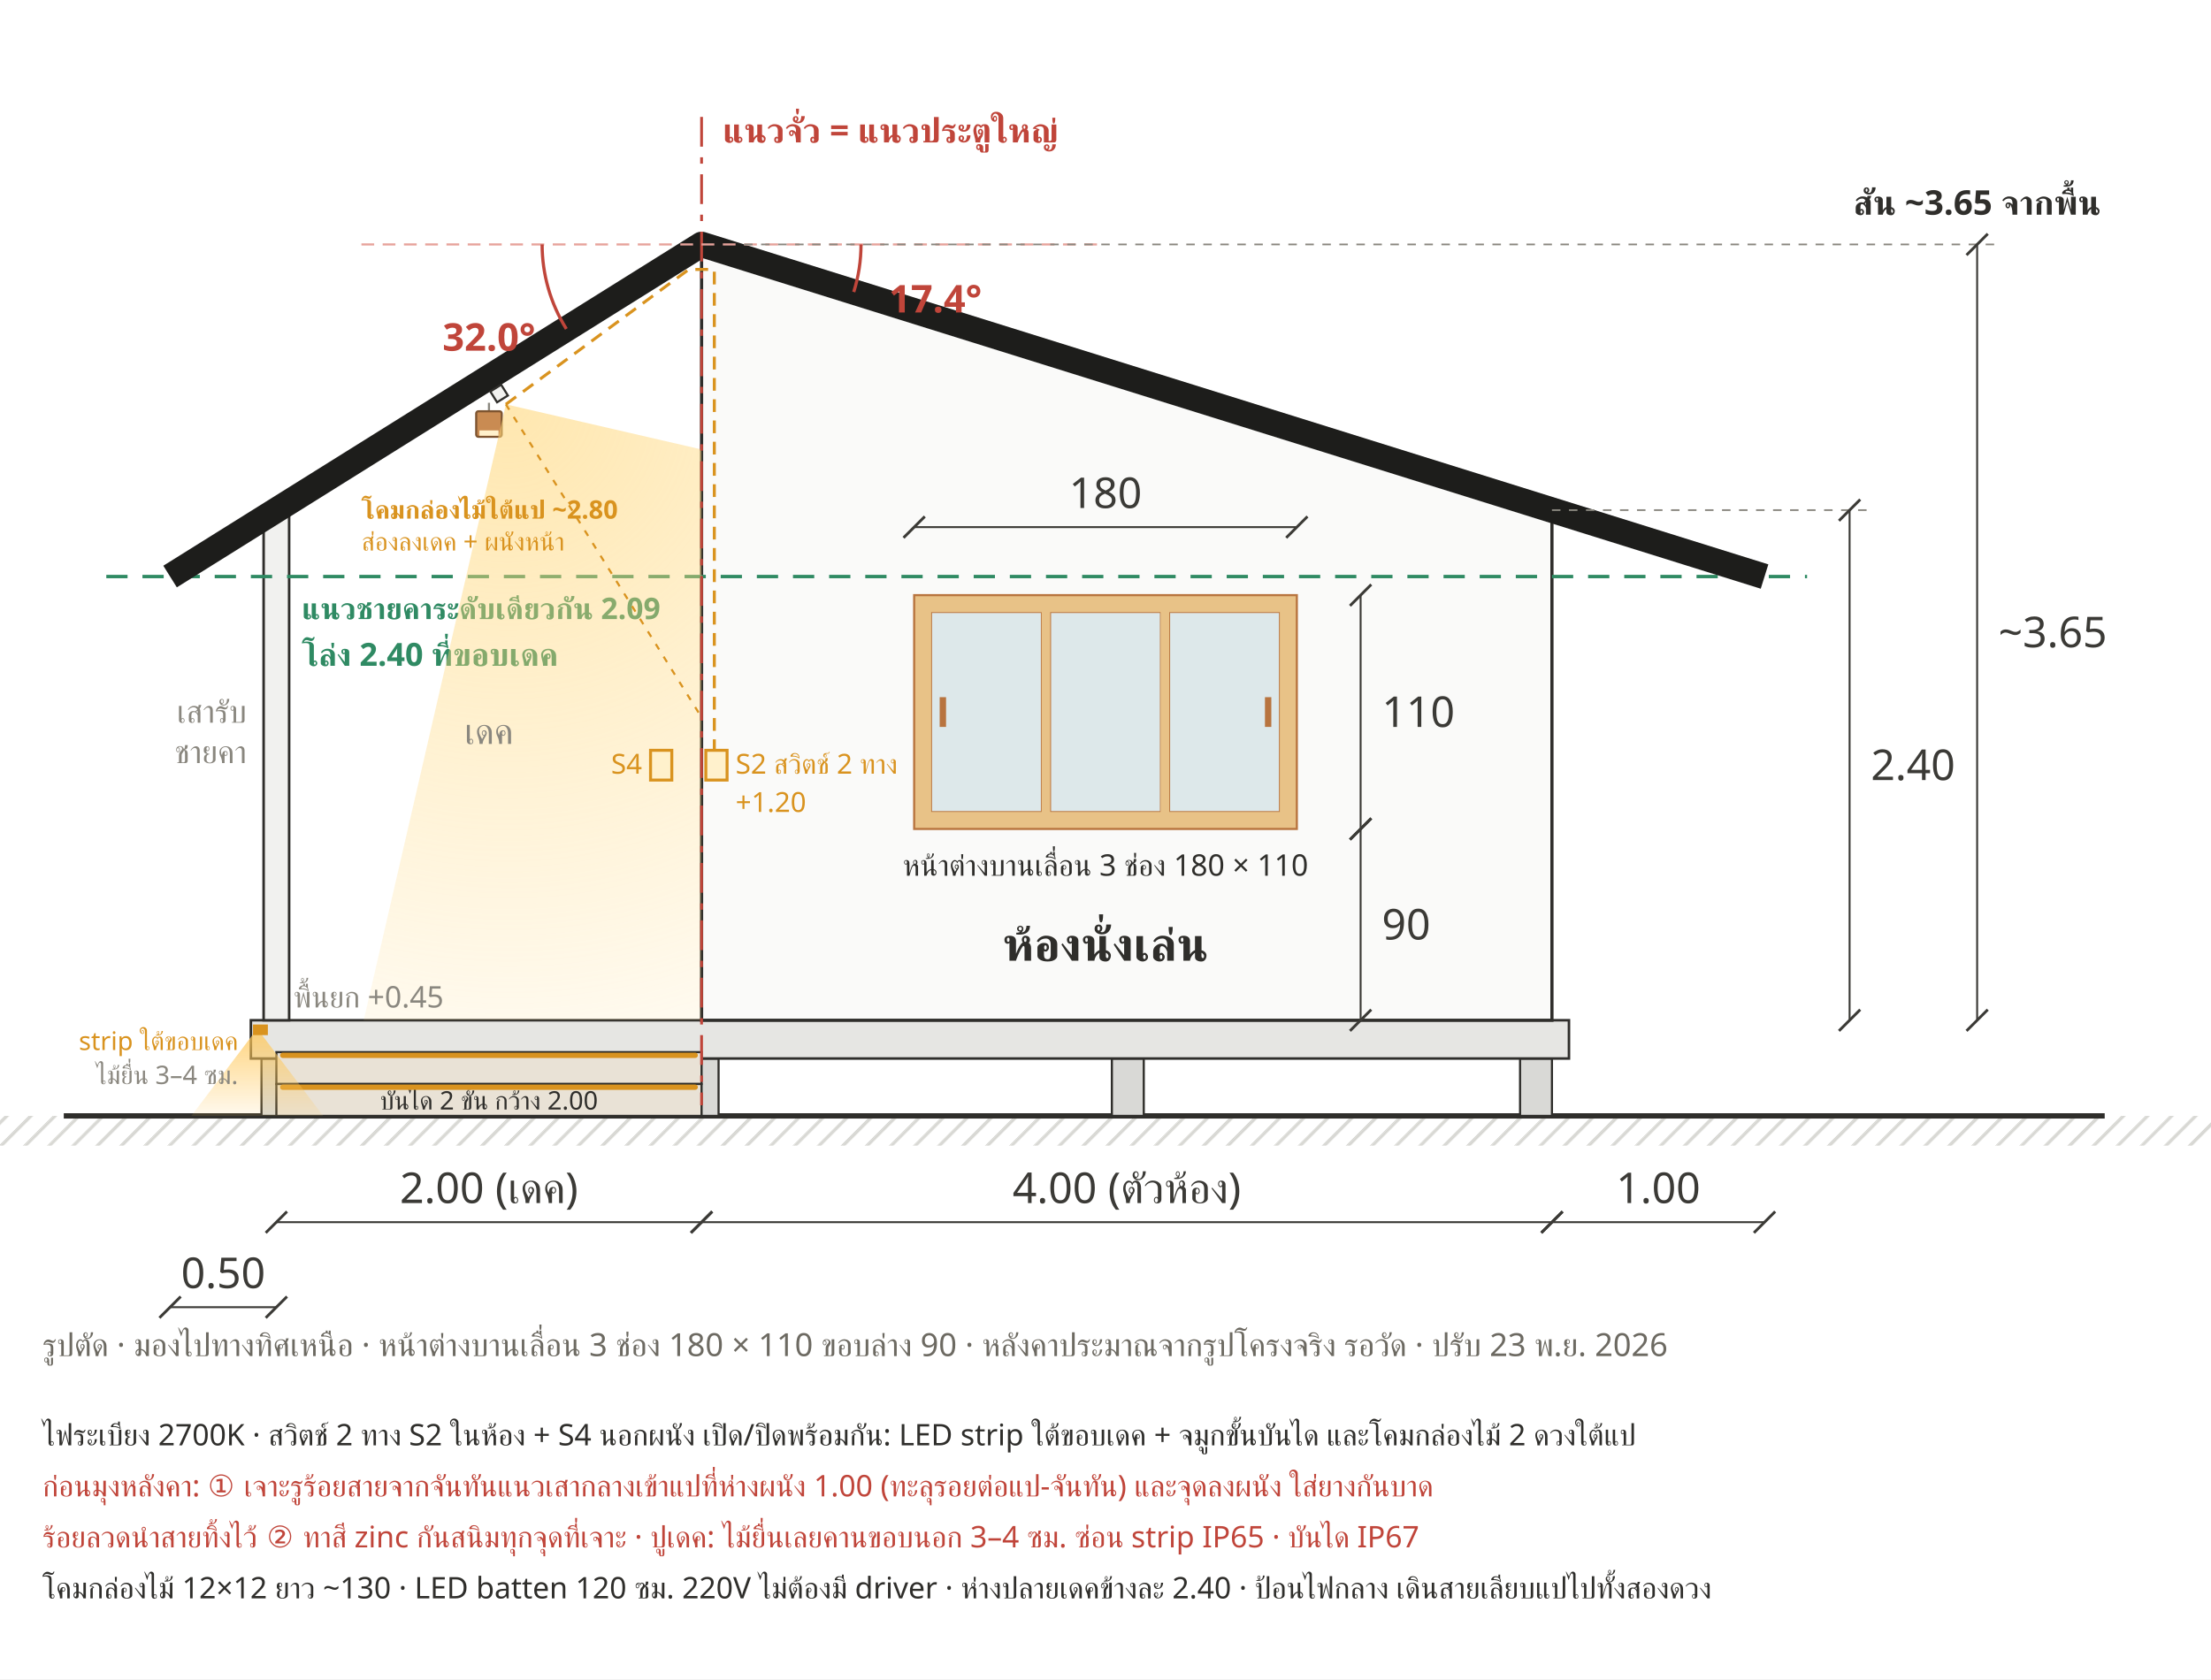
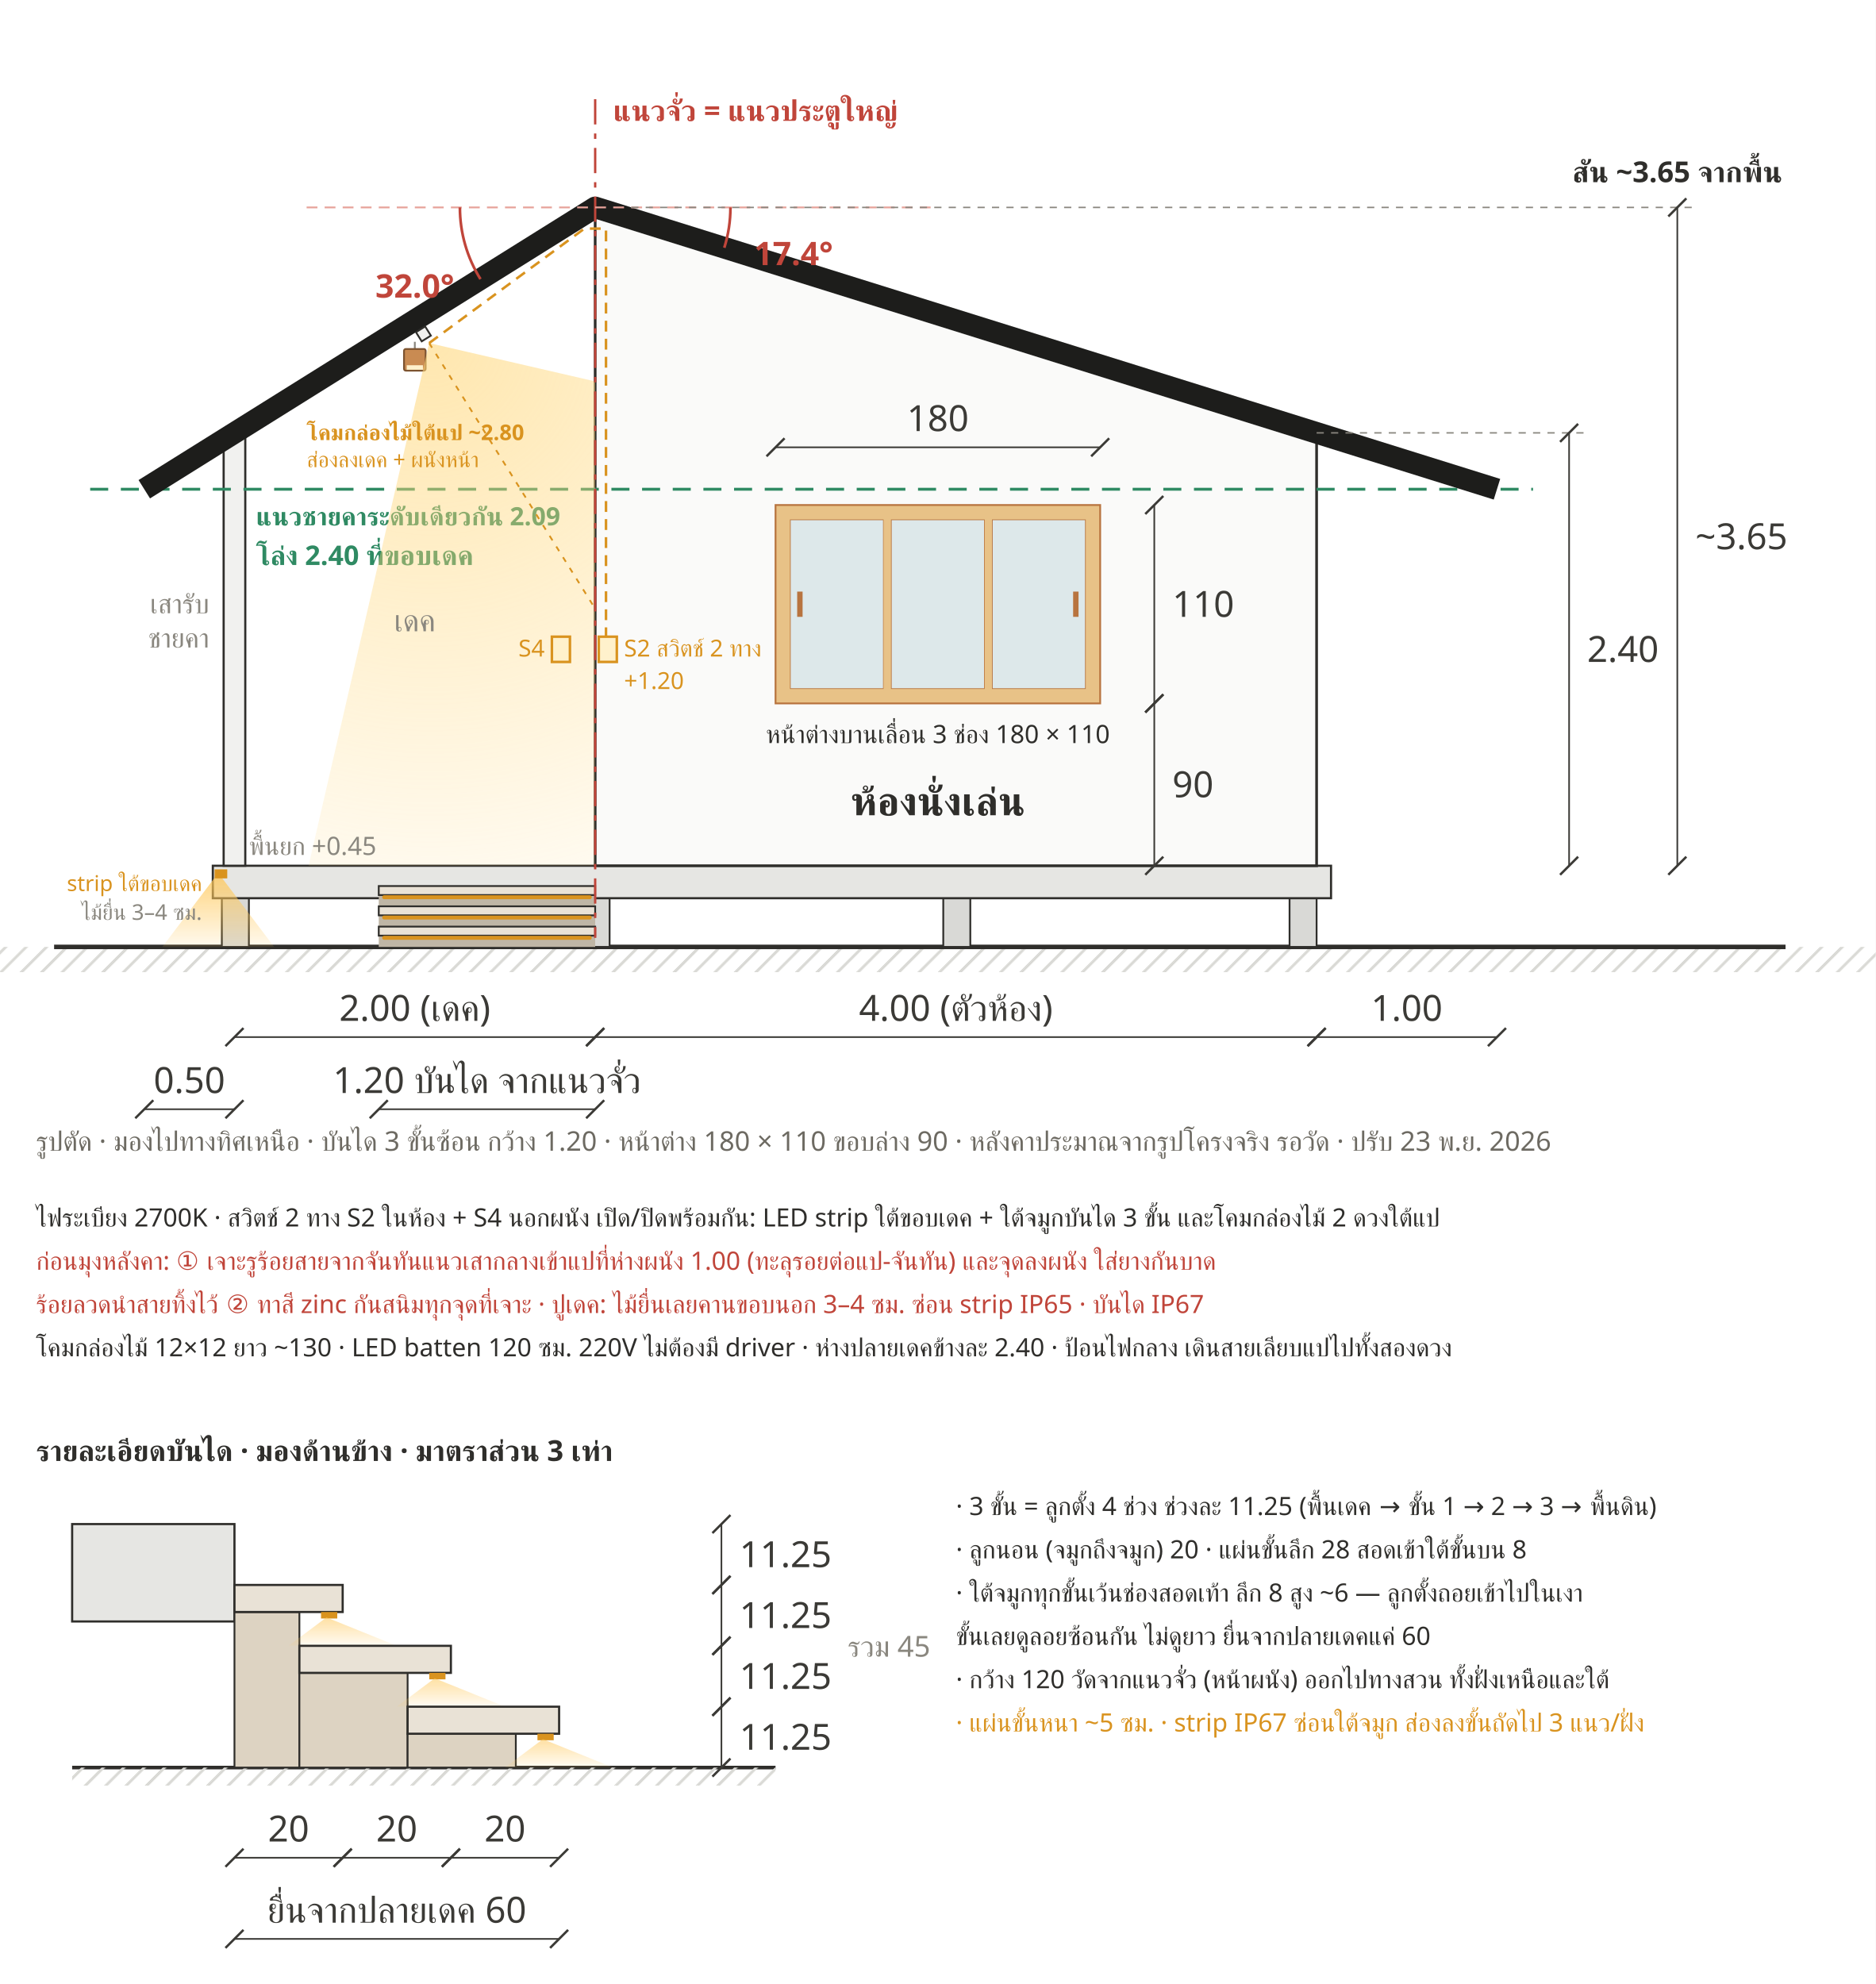
- <svg xmlns="http://www.w3.org/2000/svg" viewBox="-330 -480 1040 790" width="1040" height="790" font-family="Leelawadee UI, Tahoma, sans-serif">
+ <svg xmlns="http://www.w3.org/2000/svg" viewBox="-330 -480 1040 1100" width="1040" height="1100" font-family="Leelawadee UI, Tahoma, sans-serif">
  <defs>
    <radialGradient id="beam" gradientUnits="userSpaceOnUse" cx="-91" cy="-290.5" r="340">
      <stop offset="0" stop-color="#ffd77a" stop-opacity="0.6" />
      <stop offset="1" stop-color="#ffd77a" stop-opacity="0.06" />
    </radialGradient>
    <linearGradient id="wash" x1="0" y1="0" x2="0" y2="1">
      <stop offset="0" stop-color="#ffc85a" stop-opacity="0.8" />
      <stop offset="1" stop-color="#ffc85a" stop-opacity="0.1" />
    </linearGradient>
    <pattern id="ground" width="8" height="8" patternUnits="userSpaceOnUse" patternTransform="rotate(45)">
      <line x1="0" y1="0" x2="0" y2="8" stroke="#d4d4d0" stroke-width="3" />
    </pattern>
  </defs>
-   <rect x="-330" y="-480" width="1040" height="790" fill="#ffffff" />
+   <rect x="-330" y="-480" width="1040" height="1100" fill="#ffffff" />
  <rect x="-330" y="45" width="1040" height="14" fill="url(#ground)" />
  <line x1="-300" y1="45" x2="660" y2="45" stroke="#2f2e2b" stroke-width="2.5" />
  <rect x="-207" y="18" width="15" height="27" fill="#d9d9d6" stroke="#2f2e2b" stroke-width="1" />
  <rect x="-7" y="18" width="15" height="27" fill="#d9d9d6" stroke="#2f2e2b" stroke-width="1" />
  <rect x="193" y="18" width="15" height="27" fill="#d9d9d6" stroke="#2f2e2b" stroke-width="1" />
  <rect x="385" y="18" width="15" height="27" fill="#d9d9d6" stroke="#2f2e2b" stroke-width="1" />
  <rect x="-212" y="0" width="620" height="18" fill="#e6e6e3" stroke="#2f2e2b" stroke-width="1.2" />
-   <rect x="-200" y="15" width="200" height="15" fill="#e9e2d6" stroke="#2f2e2b" stroke-width="1" />
-   <rect x="-200" y="30" width="200" height="15" fill="#e9e2d6" stroke="#2f2e2b" stroke-width="1" />
-   <text x="-100" y="42" font-size="12" font-weight="400" text-anchor="middle" fill="#2f2e2b">บันได 2 ขั้น กว้าง 2.00</text>
-   <line x1="-197" y1="16.5" x2="-3" y2="16.5" stroke="#d9931f" stroke-width="2.5" stroke-linecap="round" />
-   <line x1="-197" y1="31.5" x2="-3" y2="31.5" stroke="#d9931f" stroke-width="2.5" stroke-linecap="round" />
+   <rect x="-120" y="16.25" width="120" height="6.25" fill="#bfb6a6" />
+   <rect x="-120" y="11.25" width="120" height="5" fill="#e9e2d6" stroke="#2f2e2b" stroke-width="1" />
+   <line x1="-117" y1="17.45" x2="-3" y2="17.45" stroke="#d9931f" stroke-width="2.2" stroke-linecap="round" />
+   <rect x="-120" y="27.5" width="120" height="6.25" fill="#bfb6a6" />
+   <rect x="-120" y="22.5" width="120" height="5" fill="#e9e2d6" stroke="#2f2e2b" stroke-width="1" />
+   <line x1="-117" y1="28.7" x2="-3" y2="28.7" stroke="#d9931f" stroke-width="2.2" stroke-linecap="round" />
+   <rect x="-120" y="38.75" width="120" height="6.25" fill="#bfb6a6" />
+   <rect x="-120" y="33.75" width="120" height="5" fill="#e9e2d6" stroke="#2f2e2b" stroke-width="1" />
+   <line x1="-117" y1="39.95" x2="-3" y2="39.95" stroke="#d9931f" stroke-width="2.2" stroke-linecap="round" />
  <path d="M0 0 V-365 L400 -240 V0 Z" fill="#fafaf9" stroke="#2f2e2b" stroke-width="1.5" />
  <rect x="-206" y="-240" width="12" height="240" fill="#f1f1ef" stroke="#2f2e2b" stroke-width="1.2" />
  <rect x="100" y="-200" width="180" height="110" fill="#e8c287" stroke="#b8743f" stroke-width="1" />
  <rect x="108" y="-192" width="52" height="94" fill="#dde8ea" stroke="#b8743f" stroke-width="0.8" />
  <rect x="106" y="-194" width="56" height="98" fill="none" stroke="#e8c287" stroke-width="4" />
  <rect x="164" y="-192" width="52" height="94" fill="#dde8ea" stroke="#b8743f" stroke-width="0.8" />
  <rect x="162" y="-194" width="56" height="98" fill="none" stroke="#e8c287" stroke-width="4" />
  <rect x="220" y="-192" width="52" height="94" fill="#dde8ea" stroke="#b8743f" stroke-width="0.8" />
  <rect x="218" y="-194" width="56" height="98" fill="none" stroke="#e8c287" stroke-width="4" />
  <rect x="112" y="-152" width="3" height="14" fill="#b8743f" />
  <rect x="265" y="-152" width="3" height="14" fill="#b8743f" />
  <text x="190" y="-68" font-size="14" font-weight="400" text-anchor="middle" fill="#2f2e2b">หน้าต่างบานเลื่อน 3 ช่อง 180 × 110</text>
  <text x="190" y="-28" font-size="22" font-weight="600" text-anchor="middle" fill="#2f2e2b">ห้องนั่งเล่น</text>
  <g>
    <line x1="100" y1="-232" x2="280" y2="-232" stroke="#3b3a36" stroke-width="0.9" />
    <line x1="95" y1="-227" x2="105" y2="-237" stroke="#3b3a36" stroke-width="1.3" />
    <line x1="275" y1="-227" x2="285" y2="-237" stroke="#3b3a36" stroke-width="1.3" />
    <text x="190" y="-241" font-size="20" font-weight="500" text-anchor="middle" fill="#3b3a36">180</text>
  </g>
  <g>
    <line x1="310" y1="-200" x2="310" y2="-90" stroke="#3b3a36" stroke-width="0.9" />
    <line x1="305" y1="-195" x2="315" y2="-205" stroke="#3b3a36" stroke-width="1.3" />
    <line x1="305" y1="-85" x2="315" y2="-95" stroke="#3b3a36" stroke-width="1.3" />
    <text x="320" y="-138" font-size="20" font-weight="500" text-anchor="start" fill="#3b3a36">110</text>
  </g>
  <g>
    <line x1="310" y1="-90" x2="310" y2="0" stroke="#3b3a36" stroke-width="0.9" />
    <line x1="305" y1="-85" x2="315" y2="-95" stroke="#3b3a36" stroke-width="1.3" />
    <line x1="305" y1="5" x2="315" y2="-5" stroke="#3b3a36" stroke-width="1.3" />
    <text x="320" y="-38" font-size="20" font-weight="500" text-anchor="start" fill="#3b3a36">90</text>
  </g>
  <line x1="-280" y1="-208.75" x2="520" y2="-208.75" stroke="#2f8a63" stroke-width="1.6" stroke-dasharray="10 7" />
  <text x="-188" y="-188.75" font-size="14" font-weight="600" text-anchor="start" fill="#2f8a63">แนวชายคาระดับเดียวกัน 2.09</text>
  <text x="-188" y="-166.75" font-size="15" font-weight="600" text-anchor="start" fill="#2f8a63">โล่ง 2.40 ที่ขอบเดค</text>
  <path d="M-250 -208.75 L0 -365 L500 -208.75" fill="none" stroke="#1d1d1b" stroke-width="12" stroke-linejoin="round" />
  <g transform="rotate(-32.01 -100 -302.5)">
    <rect x="-103" y="-296.5" width="6" height="6" fill="#f1f1ef" stroke="#2f2e2b" stroke-width="1" />
  </g>
  <line x1="-100" y1="-290.5" x2="-100" y2="-286.5" stroke="#8a877f" stroke-width="1" />
  <rect x="-106" y="-286.5" width="12" height="12" rx="1" fill="#c98b52" stroke="#7d5430" stroke-width="1" />
  <rect x="-104.5" y="-277.5" width="9" height="2.5" fill="#fff1cc" />
  <path d="M-92.05 -289.78 L-158.922 0 L0 0 L0 -268.538 Z" fill="url(#beam)" />
  <line x1="-92.05" y1="-289.78" x2="0" y2="-142.5" stroke="#d9931f" stroke-width="1" stroke-dasharray="3 4" />
  <text x="-160" y="-236" font-size="12" font-weight="600" text-anchor="start" fill="#d9931f">โคมกล่องไม้ใต้แป ~2.80</text>
  <text x="-160" y="-221" font-size="12" font-weight="400" text-anchor="start" fill="#d9931f">ส่องลงเดค + ผนังหน้า</text>
  <path d="M-92.05 -289.78 L-6 -353.25 L6 -353.25 V-126" fill="none" stroke="#d9931f" stroke-width="1.4" stroke-dasharray="6 4" />
  <rect x="2" y="-127" width="10" height="14" fill="#fff1cc" stroke="#d9931f" stroke-width="1.4" />
  <text x="16" y="-116" font-size="13" font-weight="400" text-anchor="start" fill="#d9931f">S2 สวิตช์ 2 ทาง</text>
  <rect x="-24" y="-127" width="10" height="14" fill="#fff1cc" stroke="#d9931f" stroke-width="1.4" />
  <text x="-28" y="-116" font-size="13" font-weight="400" text-anchor="end" fill="#d9931f">S4</text>
  <text x="16" y="-98" font-size="13" font-weight="400" text-anchor="start" fill="#d9931f">+1.20</text>
  <path d="M-209 4 L-240 45 L-178 45 Z" fill="url(#wash)" />
  <rect x="-211" y="2" width="7" height="5" fill="#d9931f" />
  <text x="-218" y="14" font-size="12" font-weight="400" text-anchor="end" fill="#d9931f">strip ใต้ขอบเดค</text>
  <text x="-218" y="30" font-size="12" font-weight="400" text-anchor="end" fill="#8a877f">ไม้ยื่น 3–4 ซม.</text>
  <line x1="0" y1="-425" x2="0" y2="40" stroke="#c0453a" stroke-width="1.3" stroke-dasharray="14 5 3 5" />
  <text x="10" y="-413" font-size="16" font-weight="600" text-anchor="start" fill="#c0453a">แนวจั่ว = แนวประตูใหญ่</text>
  <line x1="-160" y1="-365" x2="190" y2="-365" stroke="#e7a39b" stroke-width="1" stroke-dasharray="6 4" />
  <path d="M-75 -365 A75 75 0 0 0 -63.6 -325.25" fill="none" stroke="#c0453a" stroke-width="1.5" />
  <path d="M75 -365 A75 75 0 0 1 71.586 -342.629" fill="none" stroke="#c0453a" stroke-width="1.5" />
  <text x="-100" y="-315" font-size="18" font-weight="600" text-anchor="middle" fill="#c0453a">32.0°</text>
  <text x="110" y="-333" font-size="18" font-weight="600" text-anchor="middle" fill="#c0453a">17.4°</text>
  <text x="-214" y="-140" font-size="15" font-weight="400" text-anchor="end" fill="#8a877f">เสารับ</text>
  <text x="-214" y="-121" font-size="15" font-weight="400" text-anchor="end" fill="#8a877f">ชายคา</text>
  <text x="-100" y="-130" font-size="17" font-weight="400" text-anchor="middle" fill="#8a877f">เดค</text>
  <text x="-192" y="-6" font-size="14" font-weight="400" text-anchor="start" fill="#8a877f">พื้นยก +0.45</text>
  <line x1="400" y1="-240" x2="550" y2="-240" stroke="#8a877f" stroke-width="0.8" stroke-dasharray="4 4" />
  <line x1="20" y1="-365" x2="610" y2="-365" stroke="#8a877f" stroke-width="0.8" stroke-dasharray="4 4" />
  <g>
    <line x1="540" y1="-240" x2="540" y2="0" stroke="#3b3a36" stroke-width="0.9" />
    <line x1="535" y1="-235" x2="545" y2="-245" stroke="#3b3a36" stroke-width="1.3" />
    <line x1="535" y1="5" x2="545" y2="-5" stroke="#3b3a36" stroke-width="1.3" />
    <text x="550" y="-113" font-size="20" font-weight="500" text-anchor="start" fill="#3b3a36">2.40</text>
  </g>
  <g>
    <line x1="600" y1="-365" x2="600" y2="0" stroke="#3b3a36" stroke-width="0.9" />
    <line x1="595" y1="-360" x2="605" y2="-370" stroke="#3b3a36" stroke-width="1.3" />
    <line x1="595" y1="5" x2="605" y2="-5" stroke="#3b3a36" stroke-width="1.3" />
    <text x="610" y="-175.5" font-size="20" font-weight="500" text-anchor="start" fill="#3b3a36">~3.65</text>
  </g>
  <text x="600" y="-379" font-size="16" font-weight="600" text-anchor="middle" fill="#2f2e2b">สัน ~3.65 จากพื้น</text>
  <g>
    <line x1="-250" y1="135" x2="-200" y2="135" stroke="#3b3a36" stroke-width="0.9" />
    <line x1="-255" y1="140" x2="-245" y2="130" stroke="#3b3a36" stroke-width="1.3" />
    <line x1="-205" y1="140" x2="-195" y2="130" stroke="#3b3a36" stroke-width="1.3" />
    <text x="-225" y="126" font-size="20" font-weight="500" text-anchor="middle" fill="#3b3a36">0.50</text>
  </g>
  <g>
+     <line x1="-120" y1="135" x2="0" y2="135" stroke="#3b3a36" stroke-width="0.9" />
+     <line x1="-125" y1="140" x2="-115" y2="130" stroke="#3b3a36" stroke-width="1.3" />
+     <line x1="-5" y1="140" x2="5" y2="130" stroke="#3b3a36" stroke-width="1.3" />
+     <text x="-60" y="126" font-size="20" font-weight="500" text-anchor="middle" fill="#3b3a36">1.20 บันได จากแนวจั่ว</text>
+   </g>
+   <g>
    <line x1="-200" y1="95" x2="0" y2="95" stroke="#3b3a36" stroke-width="0.9" />
    <line x1="-205" y1="100" x2="-195" y2="90" stroke="#3b3a36" stroke-width="1.3" />
    <line x1="-5" y1="100" x2="5" y2="90" stroke="#3b3a36" stroke-width="1.3" />
    <text x="-100" y="86" font-size="20" font-weight="500" text-anchor="middle" fill="#3b3a36">2.00 (เดค)</text>
  </g>
  <g>
    <line x1="0" y1="95" x2="400" y2="95" stroke="#3b3a36" stroke-width="0.9" />
    <line x1="-5" y1="100" x2="5" y2="90" stroke="#3b3a36" stroke-width="1.3" />
    <line x1="395" y1="100" x2="405" y2="90" stroke="#3b3a36" stroke-width="1.3" />
    <text x="200" y="86" font-size="20" font-weight="500" text-anchor="middle" fill="#3b3a36">4.00 (ตัวห้อง)</text>
  </g>
  <g>
    <line x1="400" y1="95" x2="500" y2="95" stroke="#3b3a36" stroke-width="0.9" />
    <line x1="395" y1="100" x2="405" y2="90" stroke="#3b3a36" stroke-width="1.3" />
    <line x1="495" y1="100" x2="505" y2="90" stroke="#3b3a36" stroke-width="1.3" />
    <text x="450" y="86" font-size="20" font-weight="500" text-anchor="middle" fill="#3b3a36">1.00</text>
  </g>
-   <text x="-310" y="200" font-size="14" font-weight="400" text-anchor="start" fill="#2f2e2b">ไฟระเบียง 2700K · สวิตช์ 2 ทาง S2 ในห้อง + S4 นอกผนัง เปิด/ปิดพร้อมกัน: LED strip ใต้ขอบเดค + จมูกขั้นบันได และโคมกล่องไม้ 2 ดวงใต้แป</text>
+   <text x="-310" y="200" font-size="14" font-weight="400" text-anchor="start" fill="#2f2e2b">ไฟระเบียง 2700K · สวิตช์ 2 ทาง S2 ในห้อง + S4 นอกผนัง เปิด/ปิดพร้อมกัน: LED strip ใต้ขอบเดค + ใต้จมูกบันได 3 ขั้น และโคมกล่องไม้ 2 ดวงใต้แป</text>
  <text x="-310" y="224" font-size="14" font-weight="400" text-anchor="start" fill="#c0453a">ก่อนมุงหลังคา: ① เจาะรูร้อยสายจากจันทันแนวเสากลางเข้าแปที่ห่างผนัง 1.00 (ทะลุรอยต่อแป-จันทัน) และจุดลงผนัง ใส่ยางกันบาด</text>
  <text x="-310" y="248" font-size="14" font-weight="400" text-anchor="start" fill="#c0453a">ร้อยลวดนำสายทิ้งไว้  ② ทาสี zinc กันสนิมทุกจุดที่เจาะ · ปูเดค: ไม้ยื่นเลยคานขอบนอก 3–4 ซม. ซ่อน strip IP65 · บันได IP67</text>
  <text x="-310" y="272" font-size="14" font-weight="400" text-anchor="start" fill="#2f2e2b">โคมกล่องไม้ 12×12 ยาว ~130 · LED batten 120 ซม. 220V ไม่ต้องมี driver · ห่างปลายเดคข้างละ 2.40 · ป้อนไฟกลาง เดินสายเลียบแปไปทั้งสองดวง</text>
-   <text x="-310" y="158" font-size="15" font-weight="400" text-anchor="start" fill="#6d6a62">รูปตัด · มองไปทางทิศเหนือ · หน้าต่างบานเลื่อน 3 ช่อง 180 × 110 ขอบล่าง 90 · หลังคาประมาณจากรูปโครงจริง รอวัด · ปรับ 23 พ.ย. 2026</text>
+   <text x="-310" y="158" font-size="15" font-weight="400" text-anchor="start" fill="#6d6a62">รูปตัด · มองไปทางทิศเหนือ · บันได 3 ขั้นซ้อน กว้าง 1.20 · หน้าต่าง 180 × 110 ขอบล่าง 90 · หลังคาประมาณจากรูปโครงจริง รอวัด · ปรับ 23 พ.ย. 2026</text>
+   <text x="-310" y="330" font-size="16" font-weight="600" text-anchor="start" fill="#2f2e2b">รายละเอียดบันได · มองด้านข้าง · มาตราส่วน 3 เท่า</text>
+   <line x1="-290" y1="500" x2="100" y2="500" stroke="#2f2e2b" stroke-width="2" />
+   <rect x="-290" y="500" width="390" height="10" fill="url(#ground)" />
+   <rect x="-290" y="365" width="90" height="54" fill="#e6e6e3" stroke="#2f2e2b" stroke-width="1.2" />
+   <rect x="-200" y="413.75" width="36" height="86.25" fill="#ddd3c2" stroke="#2f2e2b" stroke-width="1" />
+   <rect x="-200" y="398.75" width="60" height="15" fill="#e9e2d6" stroke="#2f2e2b" stroke-width="1.2" />
+   <rect x="-152" y="413.75" width="9" height="3.6" fill="#d9931f" />
+   <path d="M-149 416.75 L-170 432.5 L-110 432.5 Z" fill="url(#wash)" opacity="0.7" />
+   <rect x="-164" y="447.5" width="60" height="52.5" fill="#ddd3c2" stroke="#2f2e2b" stroke-width="1" />
+   <rect x="-164" y="432.5" width="84" height="15" fill="#e9e2d6" stroke="#2f2e2b" stroke-width="1.2" />
+   <rect x="-92" y="447.5" width="9" height="3.6" fill="#d9931f" />
+   <path d="M-89 450.5 L-110 466.25 L-50 466.25 Z" fill="url(#wash)" opacity="0.7" />
+   <rect x="-104" y="481.25" width="60" height="18.75" fill="#ddd3c2" stroke="#2f2e2b" stroke-width="1" />
+   <rect x="-104" y="466.25" width="84" height="15" fill="#e9e2d6" stroke="#2f2e2b" stroke-width="1.2" />
+   <rect x="-32" y="481.25" width="9" height="3.6" fill="#d9931f" />
+   <path d="M-29 484.25 L-50 500 L10 500 Z" fill="url(#wash)" opacity="0.7" />
+   <g>
+     <line x1="-200" y1="550" x2="-140" y2="550" stroke="#3b3a36" stroke-width="0.9" />
+     <line x1="-205" y1="555" x2="-195" y2="545" stroke="#3b3a36" stroke-width="1.3" />
+     <line x1="-145" y1="555" x2="-135" y2="545" stroke="#3b3a36" stroke-width="1.3" />
+     <text x="-170" y="541" font-size="20" font-weight="500" text-anchor="middle" fill="#3b3a36">20</text>
+   </g>
+   <g>
+     <line x1="-140" y1="550" x2="-80" y2="550" stroke="#3b3a36" stroke-width="0.9" />
+     <line x1="-145" y1="555" x2="-135" y2="545" stroke="#3b3a36" stroke-width="1.3" />
+     <line x1="-85" y1="555" x2="-75" y2="545" stroke="#3b3a36" stroke-width="1.3" />
+     <text x="-110" y="541" font-size="20" font-weight="500" text-anchor="middle" fill="#3b3a36">20</text>
+   </g>
+   <g>
+     <line x1="-80" y1="550" x2="-20" y2="550" stroke="#3b3a36" stroke-width="0.9" />
+     <line x1="-85" y1="555" x2="-75" y2="545" stroke="#3b3a36" stroke-width="1.3" />
+     <line x1="-25" y1="555" x2="-15" y2="545" stroke="#3b3a36" stroke-width="1.3" />
+     <text x="-50" y="541" font-size="20" font-weight="500" text-anchor="middle" fill="#3b3a36">20</text>
+   </g>
+   <g>
+     <line x1="-200" y1="595" x2="-20" y2="595" stroke="#3b3a36" stroke-width="0.9" />
+     <line x1="-205" y1="600" x2="-195" y2="590" stroke="#3b3a36" stroke-width="1.3" />
+     <line x1="-25" y1="600" x2="-15" y2="590" stroke="#3b3a36" stroke-width="1.3" />
+     <text x="-110" y="586" font-size="20" font-weight="500" text-anchor="middle" fill="#3b3a36">ยื่นจากปลายเดค 60</text>
+   </g>
+   <g>
+     <line x1="70" y1="365" x2="70" y2="398.75" stroke="#3b3a36" stroke-width="0.9" />
+     <line x1="65" y1="370" x2="75" y2="360" stroke="#3b3a36" stroke-width="1.3" />
+     <line x1="65" y1="403.75" x2="75" y2="393.75" stroke="#3b3a36" stroke-width="1.3" />
+     <text x="80" y="388.875" font-size="20" font-weight="500" text-anchor="start" fill="#3b3a36">11.25</text>
+   </g>
+   <g>
+     <line x1="70" y1="398.75" x2="70" y2="432.5" stroke="#3b3a36" stroke-width="0.9" />
+     <line x1="65" y1="403.75" x2="75" y2="393.75" stroke="#3b3a36" stroke-width="1.3" />
+     <line x1="65" y1="437.5" x2="75" y2="427.5" stroke="#3b3a36" stroke-width="1.3" />
+     <text x="80" y="422.625" font-size="20" font-weight="500" text-anchor="start" fill="#3b3a36">11.25</text>
+   </g>
+   <g>
+     <line x1="70" y1="432.5" x2="70" y2="466.25" stroke="#3b3a36" stroke-width="0.9" />
+     <line x1="65" y1="437.5" x2="75" y2="427.5" stroke="#3b3a36" stroke-width="1.3" />
+     <line x1="65" y1="471.25" x2="75" y2="461.25" stroke="#3b3a36" stroke-width="1.3" />
+     <text x="80" y="456.375" font-size="20" font-weight="500" text-anchor="start" fill="#3b3a36">11.25</text>
+   </g>
+   <g>
+     <line x1="70" y1="466.25" x2="70" y2="500" stroke="#3b3a36" stroke-width="0.9" />
+     <line x1="65" y1="471.25" x2="75" y2="461.25" stroke="#3b3a36" stroke-width="1.3" />
+     <line x1="65" y1="505" x2="75" y2="495" stroke="#3b3a36" stroke-width="1.3" />
+     <text x="80" y="490.125" font-size="20" font-weight="500" text-anchor="start" fill="#3b3a36">11.25</text>
+   </g>
+   <text x="140" y="438.5" font-size="16" font-weight="400" text-anchor="start" fill="#8a877f">รวม 45</text>
+   <text x="200" y="360" font-size="14" font-weight="400" text-anchor="start" fill="#2f2e2b">· 3 ขั้น = ลูกตั้ง 4 ช่วง ช่วงละ 11.25 (พื้นเดค → ขั้น 1 → 2 → 3 → พื้นดิน)</text>
+   <text x="200" y="384" font-size="14" font-weight="400" text-anchor="start" fill="#2f2e2b">· ลูกนอน (จมูกถึงจมูก) 20 · แผ่นขั้นลึก 28 สอดเข้าใต้ขั้นบน 8</text>
+   <text x="200" y="408" font-size="14" font-weight="400" text-anchor="start" fill="#2f2e2b">· ใต้จมูกทุกขั้นเว้นช่องสอดเท้า ลึก 8 สูง ~6 — ลูกตั้งถอยเข้าไปในเงา</text>
+   <text x="200" y="432" font-size="14" font-weight="400" text-anchor="start" fill="#2f2e2b">  ขั้นเลยดูลอยซ้อนกัน ไม่ดูยาว ยื่นจากปลายเดคแค่ 60</text>
+   <text x="200" y="456" font-size="14" font-weight="400" text-anchor="start" fill="#2f2e2b">· กว้าง 120 วัดจากแนวจั่ว (หน้าผนัง) ออกไปทางสวน ทั้งฝั่งเหนือและใต้</text>
+   <text x="200" y="480" font-size="14" font-weight="400" text-anchor="start" fill="#d9931f">· แผ่นขั้นหนา ~5 ซม. · strip IP67 ซ่อนใต้จมูก ส่องลงขั้นถัดไป 3 แนว/ฝั่ง</text>
</svg>
